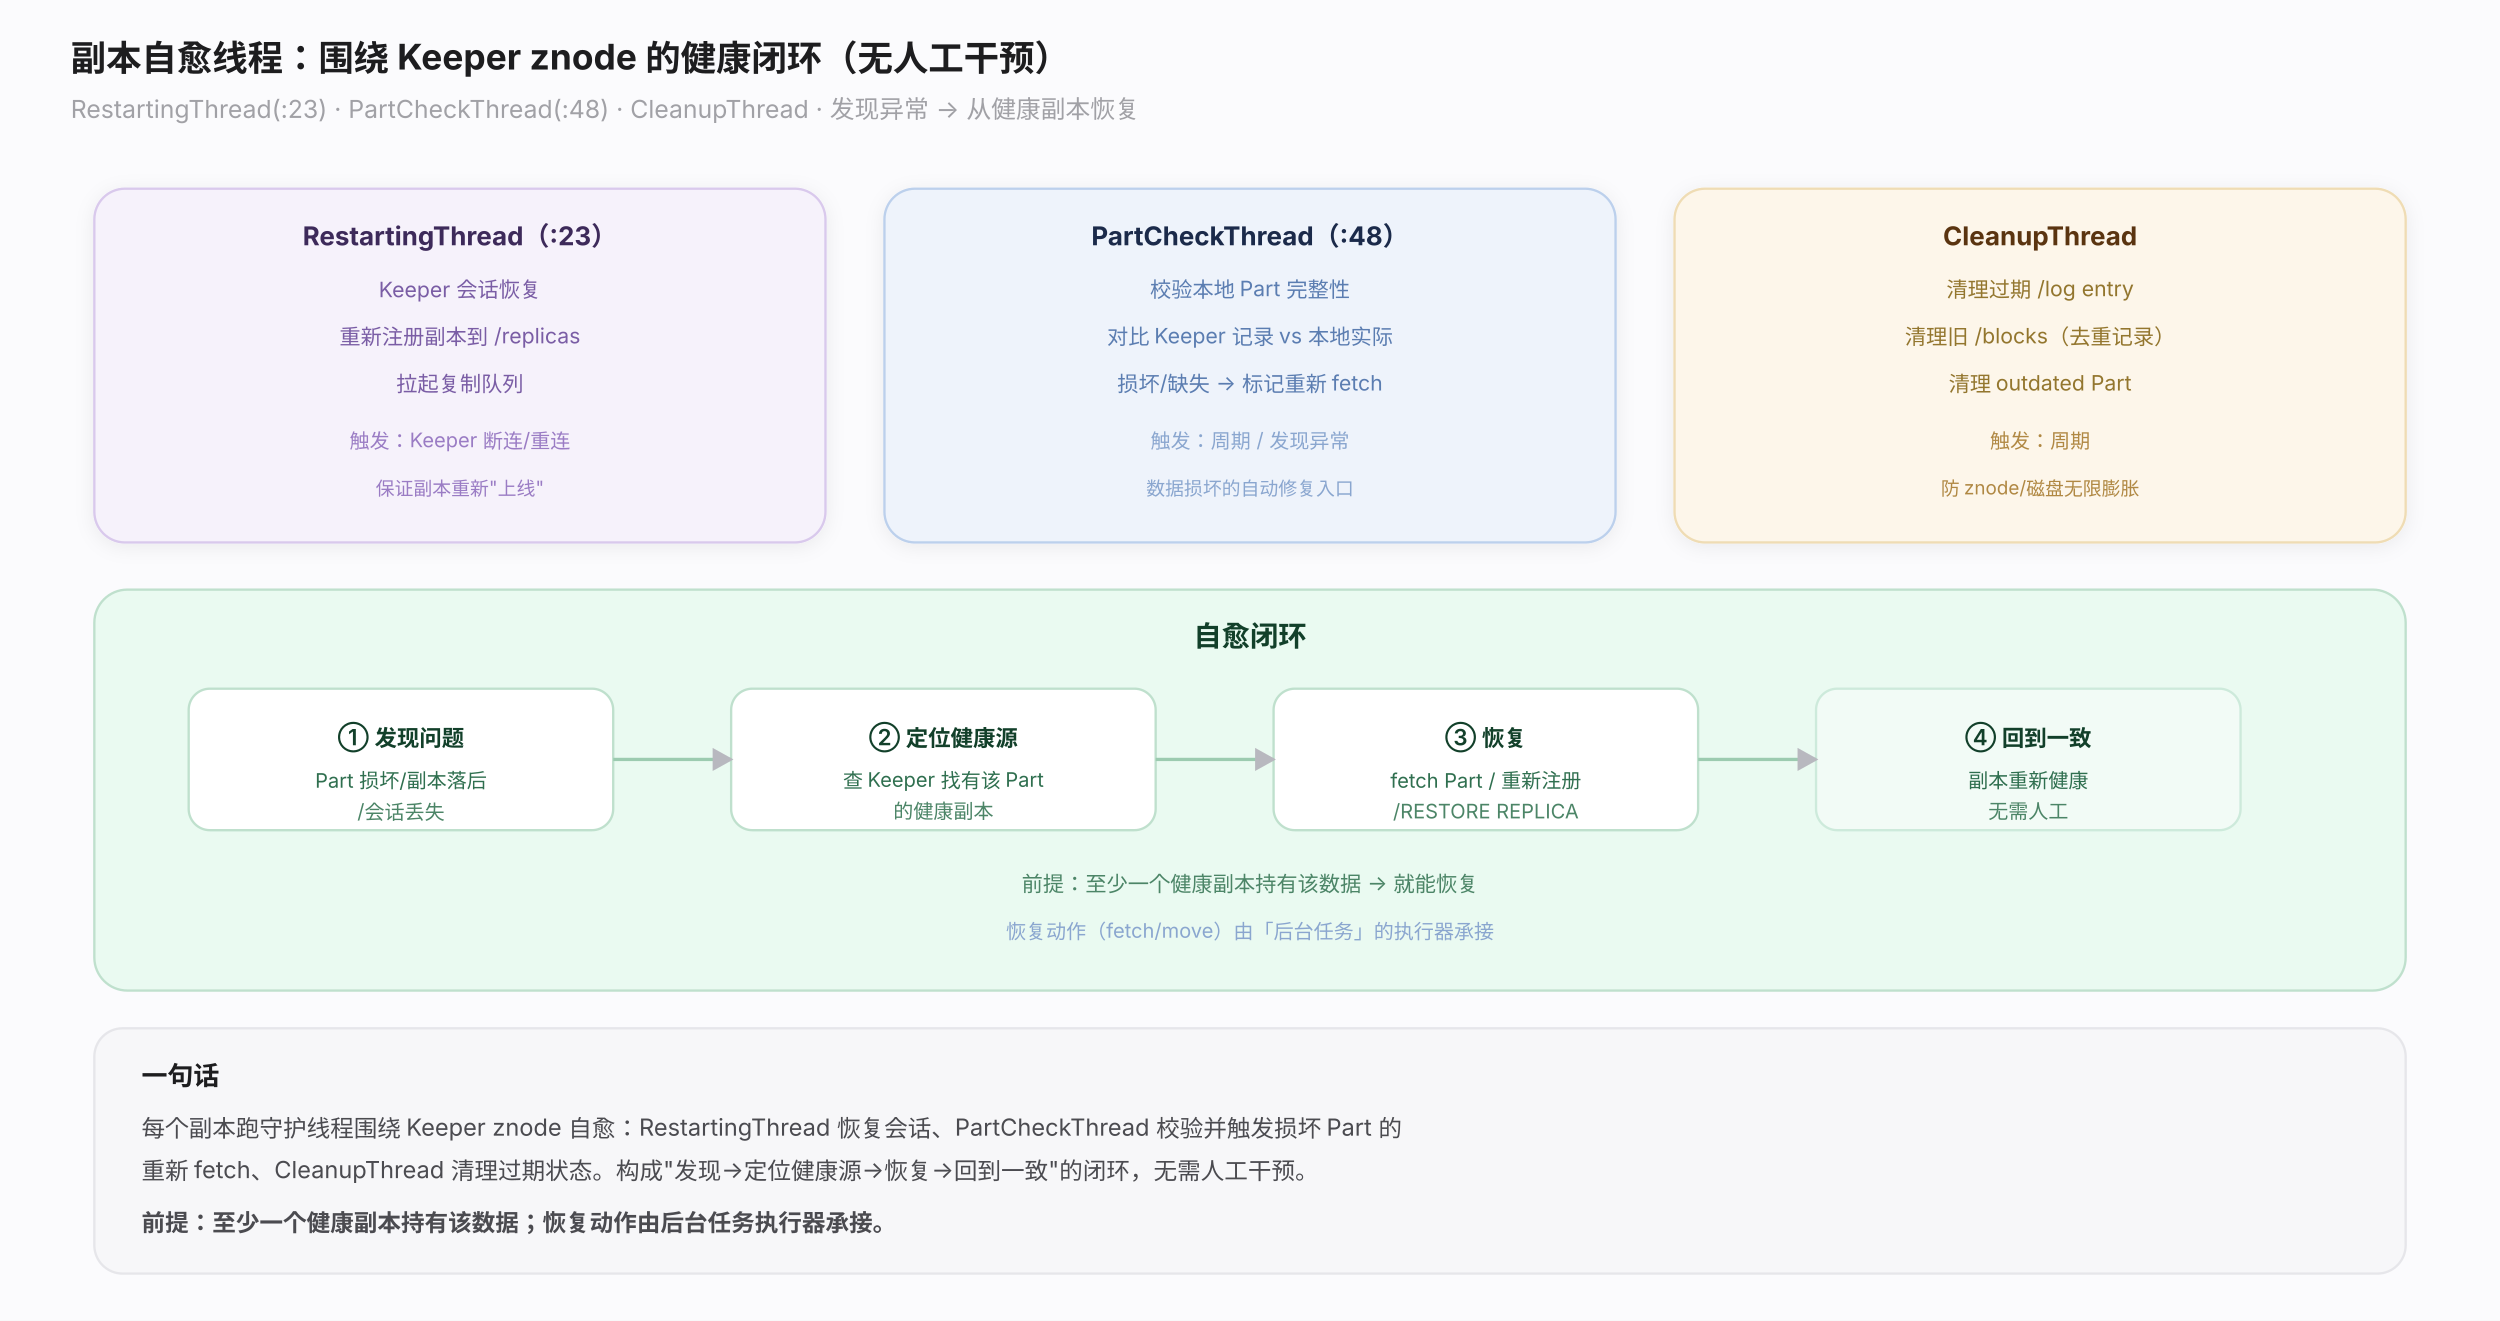
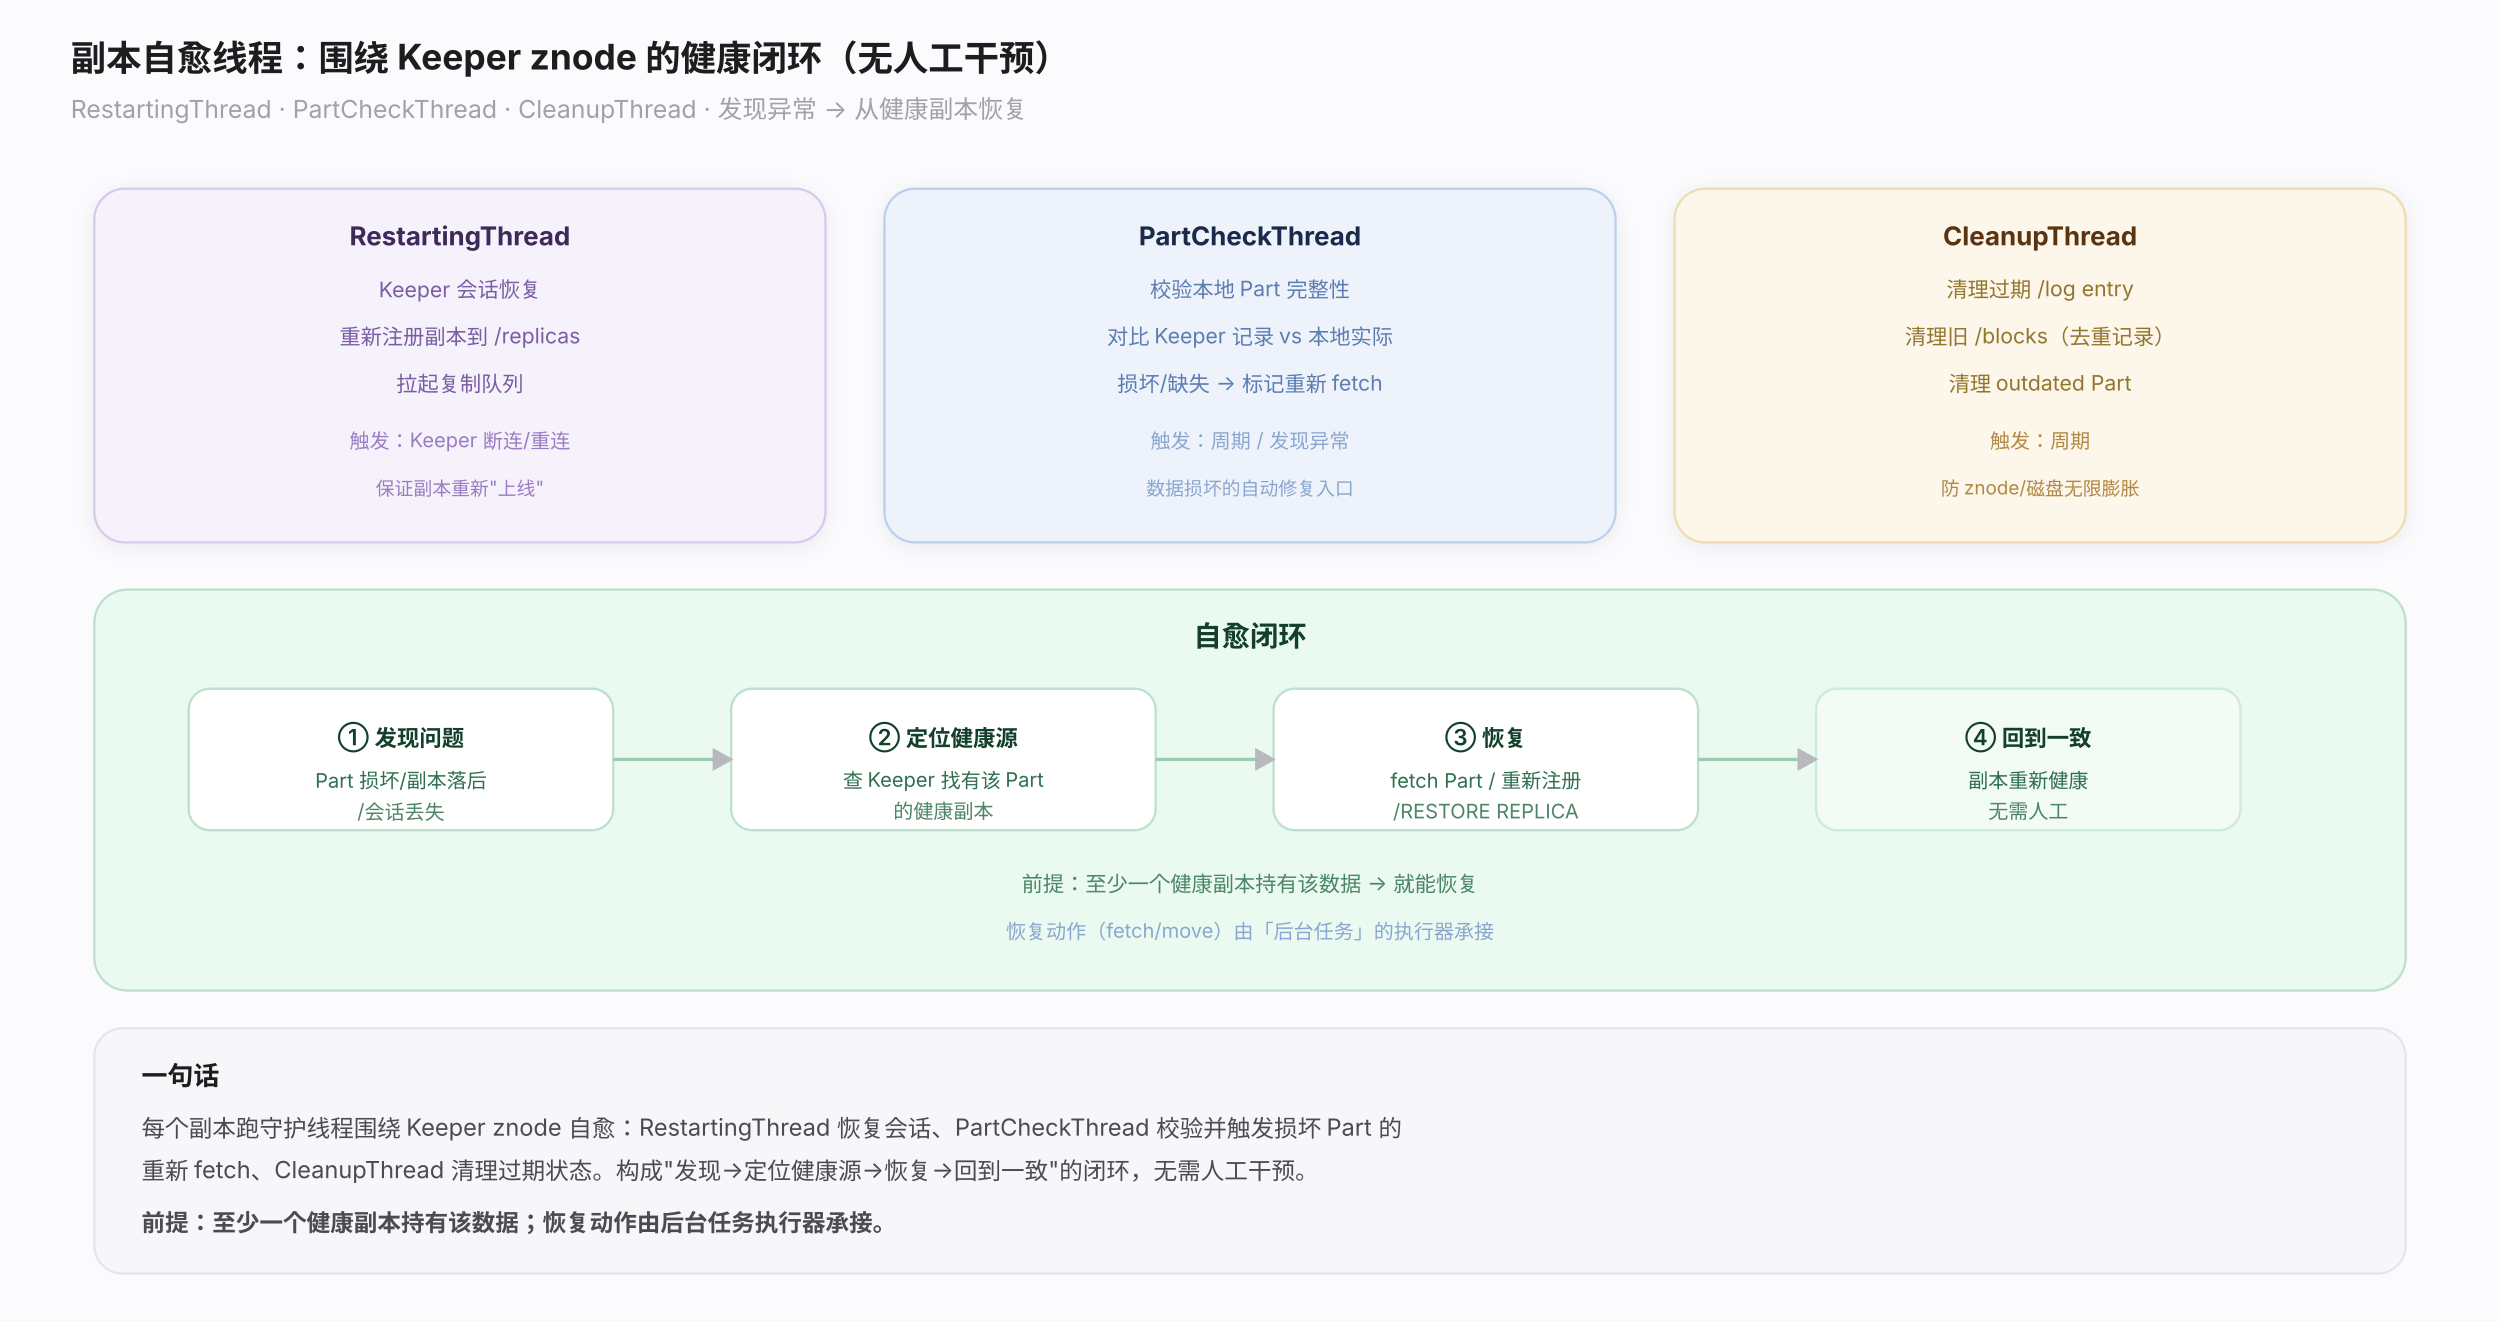
<svg xmlns="http://www.w3.org/2000/svg" width="1060" height="560" viewBox="0 0 1060 560" font-family="-apple-system,BlinkMacSystemFont,'SF Pro Display','Helvetica Neue','PingFang SC','Microsoft YaHei',sans-serif">
  <defs>
    <filter id="soft" x="-20%" y="-20%" width="140%" height="140%">
      <feDropShadow dx="0" dy="1.5" stdDeviation="4" flood-color="#1d1d1f" flood-opacity="0.07" />
    </filter>
    <marker id="ar" viewBox="0 0 10 10" refX="8" refY="5" markerWidth="7" markerHeight="7" orient="auto-start-reverse">
      <path d="M0,0 L9,5 L0,10 z" fill="#b8b8bf" />
    </marker>
  </defs>
  <rect width="1060" height="560" fill="#fbfbfd" />
  <text x="30" y="30" font-size="15" font-weight="700" fill="#1d1d1f">副本自愈线程：围绕 Keeper znode 的健康闭环（无人工干预）</text>
-   <text x="30" y="50" font-size="10.5" fill="#a1a1a6">RestartingThread(:23) · PartCheckThread(:48) · CleanupThread · 发现异常 → 从健康副本恢复</text>
+   <text x="30" y="50" font-size="10.5" fill="#a1a1a6">RestartingThread · PartCheckThread · CleanupThread · 发现异常 → 从健康副本恢复</text>
  <g text-anchor="middle">
    <rect x="40" y="80" width="310" height="150" rx="13" fill="#f6f2fb" stroke="#d9c9ec" filter="url(#soft)" />
-     <text x="195" y="104" font-size="11" font-weight="700" fill="#3d2a5a">RestartingThread（:23）</text>
+     <text x="195" y="104" font-size="11" font-weight="700" fill="#3d2a5a">RestartingThread</text>
    <text x="195" y="126" font-size="9" fill="#7a5da5">Keeper 会话恢复</text>
    <text x="195" y="146" font-size="9" fill="#7a5da5">重新注册副本到 /replicas</text>
    <text x="195" y="166" font-size="9" fill="#7a5da5">拉起复制队列</text>
    <text x="195" y="190" font-size="8.5" fill="#9a7cc4">触发：Keeper 断连/重连</text>
    <text x="195" y="210" font-size="8" fill="#9a7cc4">保证副本重新"上线"</text>
    <rect x="375" y="80" width="310" height="150" rx="13" fill="#eef3fb" stroke="#bcd0ec" filter="url(#soft)" />
-     <text x="530" y="104" font-size="11" font-weight="700" fill="#1b2a4a">PartCheckThread（:48）</text>
+     <text x="530" y="104" font-size="11" font-weight="700" fill="#1b2a4a">PartCheckThread</text>
    <text x="530" y="126" font-size="9" fill="#5b7db1">校验本地 Part 完整性</text>
    <text x="530" y="146" font-size="9" fill="#5b7db1">对比 Keeper 记录 vs 本地实际</text>
    <text x="530" y="166" font-size="9" fill="#5b7db1">损坏/缺失 → 标记重新 fetch</text>
    <text x="530" y="190" font-size="8.5" fill="#8aa6cf">触发：周期 / 发现异常</text>
    <text x="530" y="210" font-size="8" fill="#8aa6cf">数据损坏的自动修复入口</text>
    <rect x="710" y="80" width="310" height="150" rx="13" fill="#fdf6ea" stroke="#efdcb4" filter="url(#soft)" />
    <text x="865" y="104" font-size="11" font-weight="700" fill="#5a3410">CleanupThread</text>
    <text x="865" y="126" font-size="9" fill="#93762e">清理过期 /log entry</text>
    <text x="865" y="146" font-size="9" fill="#93762e">清理旧 /blocks（去重记录）</text>
    <text x="865" y="166" font-size="9" fill="#93762e">清理 outdated Part</text>
    <text x="865" y="190" font-size="8.5" fill="#b08843">触发：周期</text>
    <text x="865" y="210" font-size="8" fill="#b08843">防 znode/磁盘无限膨胀</text>
  </g>
  <rect x="40" y="250" width="980" height="170" rx="14" fill="#eafaf1" stroke="#bfe0cd" />
  <text x="530" y="274" font-size="12" font-weight="700" fill="#12402a" text-anchor="middle">自愈闭环</text>
  <g text-anchor="middle" font-size="8.5">
    <rect x="80" y="292" width="180" height="60" rx="9" fill="#fff" stroke="#bfe0cd" />
    <text x="170" y="316" font-size="9.5" font-weight="600" fill="#12402a">① 发现问题</text>
    <text x="170" y="334" fill="#2f6f4f">Part 损坏/副本落后</text>
    <text x="170" y="347" fill="#4c8567">/会话丢失</text>
    <rect x="310" y="292" width="180" height="60" rx="9" fill="#fff" stroke="#bfe0cd" />
    <text x="400" y="316" font-size="9.5" font-weight="600" fill="#12402a">② 定位健康源</text>
    <text x="400" y="334" fill="#2f6f4f">查 Keeper 找有该 Part</text>
    <text x="400" y="347" fill="#4c8567">的健康副本</text>
    <rect x="540" y="292" width="180" height="60" rx="9" fill="#fff" stroke="#bfe0cd" />
    <text x="630" y="316" font-size="9.5" font-weight="600" fill="#12402a">③ 恢复</text>
    <text x="630" y="334" fill="#2f6f4f">fetch Part / 重新注册</text>
    <text x="630" y="347" fill="#4c8567">/RESTORE REPLICA</text>
    <rect x="770" y="292" width="180" height="60" rx="9" fill="#f2fbf6" stroke="#cdeadb" />
    <text x="860" y="316" font-size="9.5" font-weight="600" fill="#12402a">④ 回到一致</text>
    <text x="860" y="334" fill="#2f6f4f">副本重新健康</text>
    <text x="860" y="347" fill="#4c8567">无需人工</text>
  </g>
  <g stroke="#9ccbb0" stroke-width="1.4" fill="none">
    <line x1="260" y1="322" x2="310" y2="322" marker-end="url(#ar)" />
    <line x1="490" y1="322" x2="540" y2="322" marker-end="url(#ar)" />
    <line x1="720" y1="322" x2="770" y2="322" marker-end="url(#ar)" />
  </g>
  <text x="530" y="378" font-size="9" fill="#4c8567" text-anchor="middle">前提：至少一个健康副本持有该数据 → 就能恢复</text>
  <text x="530" y="398" font-size="8.5" fill="#8aa6cf" text-anchor="middle">恢复动作（fetch/move）由「后台任务」的执行器承接</text>
  <rect x="40" y="436" width="980" height="104" rx="12" fill="#f7f7f9" stroke="#e6e6ea" />
  <text x="60" y="460" font-size="11" font-weight="700" fill="#1d1d1f">一句话</text>
  <text x="60" y="482" font-size="10" fill="#4b4b50">每个副本跑守护线程围绕 Keeper znode 自愈：RestartingThread 恢复会话、PartCheckThread 校验并触发损坏 Part 的</text>
  <text x="60" y="500" font-size="10" fill="#4b4b50">重新 fetch、CleanupThread 清理过期状态。构成"发现→定位健康源→恢复→回到一致"的闭环，无需人工干预。</text>
  <text x="60" y="522" font-size="10" fill="#4b4b50" font-weight="600">前提：至少一个健康副本持有该数据；恢复动作由后台任务执行器承接。</text>
</svg>
